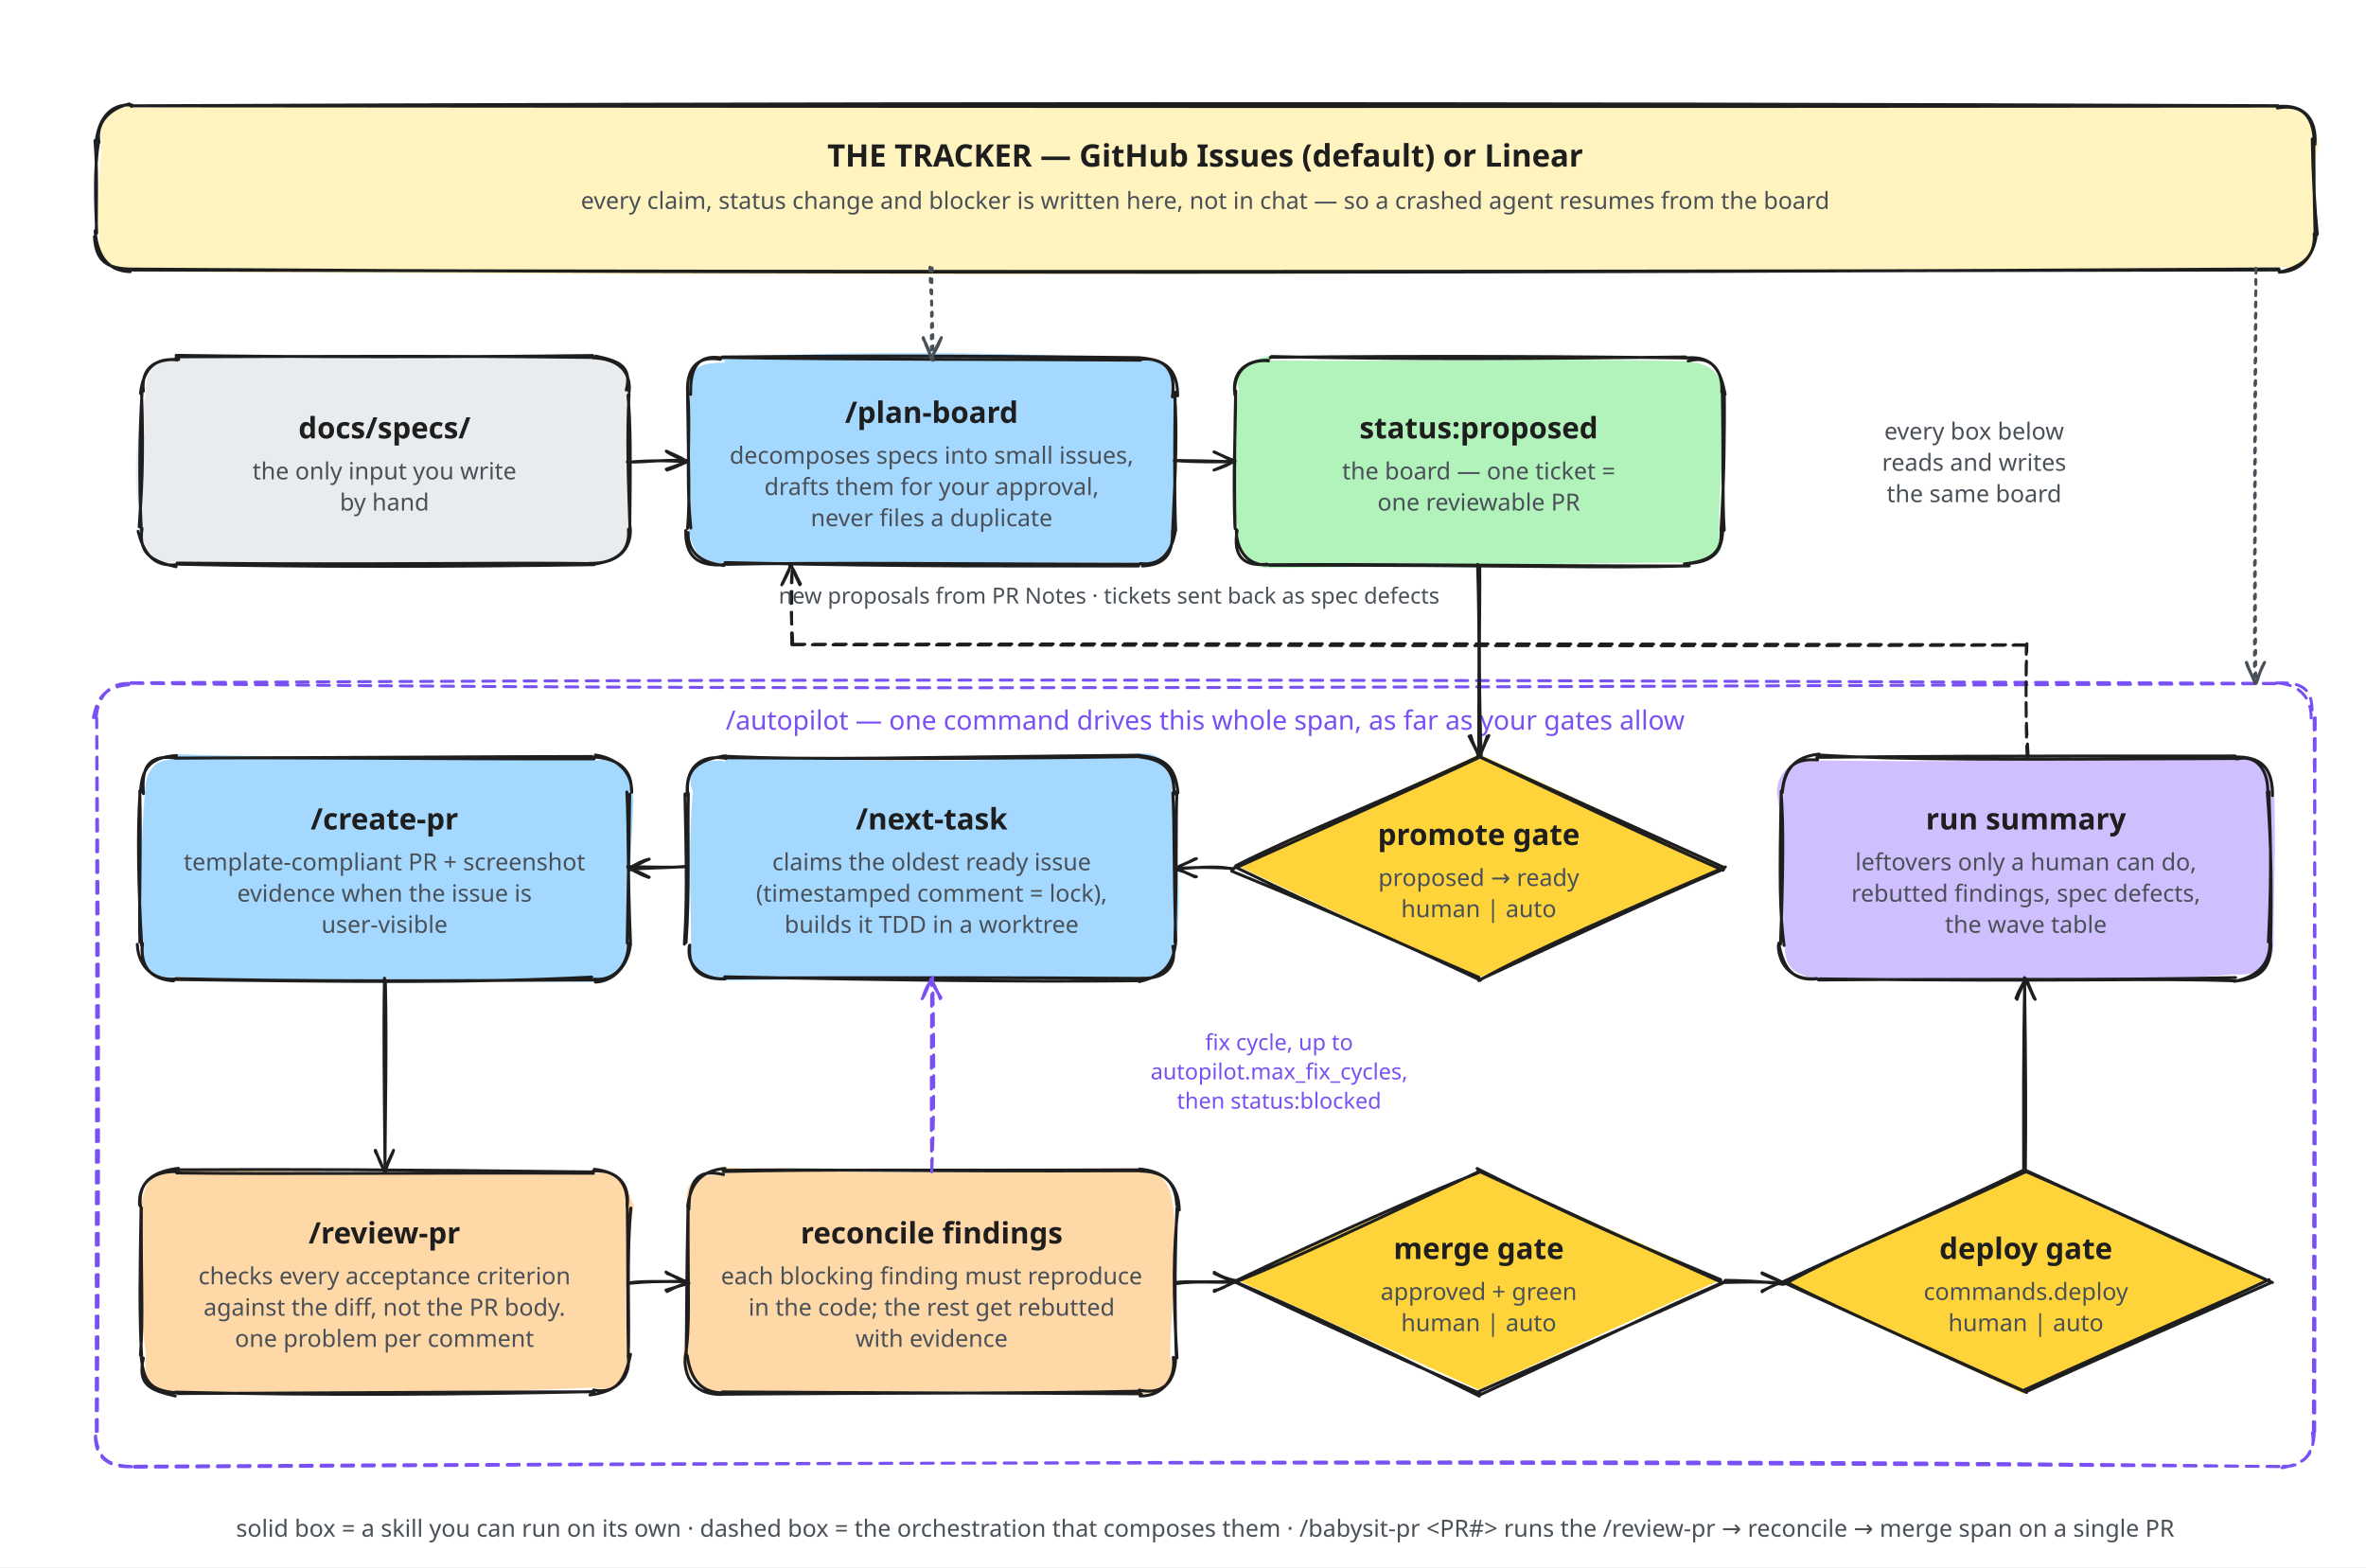
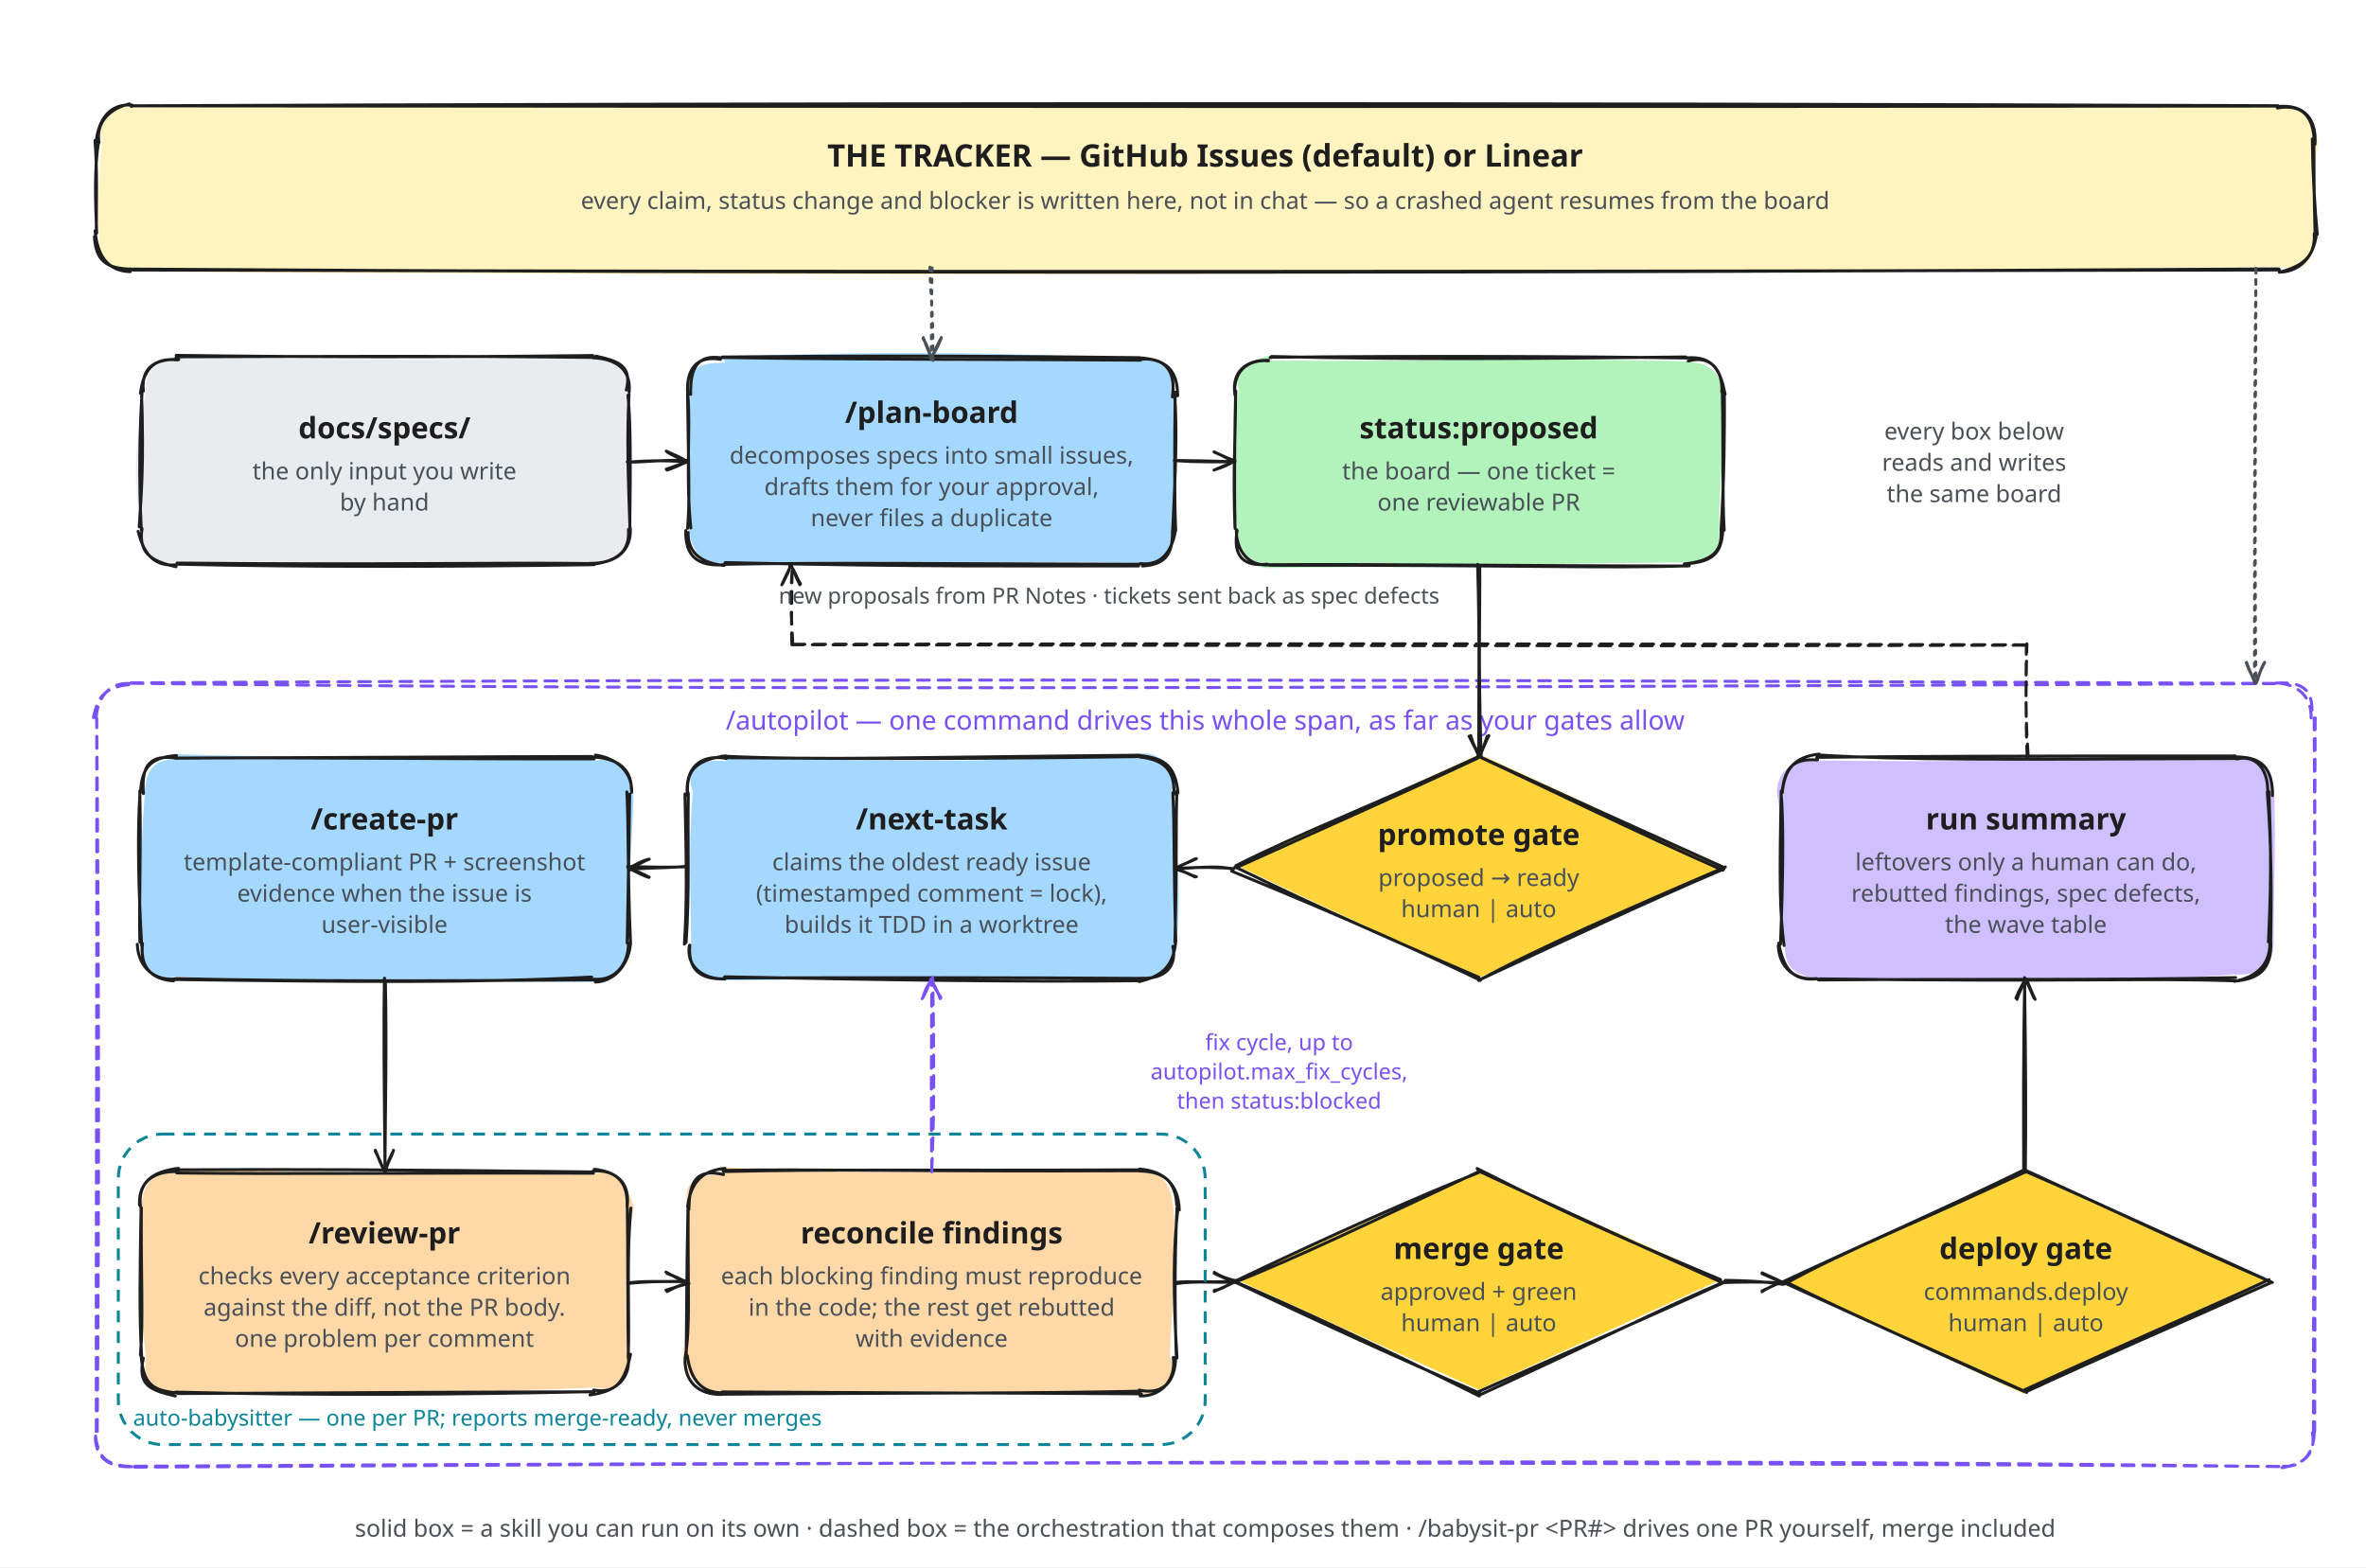
<svg xmlns="http://www.w3.org/2000/svg" viewBox="0 0 1600 1060" width="1600" height="1060" font-family="Excalifont, Virgil, 'Segoe Print', 'Bradley Hand', 'Comic Sans MS', ui-sans-serif, system-ui, sans-serif">
  <rect width="1600" height="1060" fill="#ffffff" />
  <g transform="translate(35,12)">
    <path d="M53.465 449.814 C392.975 447.968, 734.332 446.601, 1505.8 450.22 M53.745 450.128 C382.484 454.097, 711.403 454.135, 1505.995 450.367 M1506 450 C1520.17 451.409, 1528.564 460.054, 1527.858 474.498 M1504.019 449.973 C1524.469 448.8, 1529.821 455.826, 1528.262 473.896 M1530.654 473.49 C1530.115 599.365, 1529.69 726.674, 1529.444 956.111 M1529.951 473.676 C1530.619 600.245, 1530.942 727.34, 1530.308 956.202 M1530 956 C1530.121 969.82, 1522.46 982.032, 1506.821 979.311 M1528.79 957.067 C1531.657 974.227, 1519.736 979.214, 1504.085 981.317 M1506.016 979.906 C1199.479 975.728, 891.781 975.486, 53.524 980.305 M1506.146 979.767 C1014.269 976.703, 523.078 976.721, 54.208 979.658 M54 980 C37.476 980.578, 29.08 973.168, 29.463 957.968 M53.797 979.834 C36.365 979.009, 31.558 973.816, 29.451 958.385 M30.775 956.042 C31.944 802.657, 32.005 650.879, 30.402 473.844 M30.119 956.159 C29.883 824.346, 30.64 693.453, 30.431 473.933 M30 474 C30.821 458.906, 39.895 448.794, 53.881 450.379 M28.2 473.319 C31.026 459.189, 35.743 451.705, 56.417 450.754 M54 450 C54 450, 54 450, 54 450 M54 450 C54 450, 54 450, 54 450" fill="none" stroke="#7950f2" stroke-width="2" stroke-linecap="round" stroke-linejoin="round" stroke-dasharray="8 6" />
    <text x="780.0" y="481.5" fill="#7950f2" font-family="Excalifont, Virgil, 'Segoe Print', 'Bradley Hand', 'Comic Sans MS', ui-sans-serif, system-ui, sans-serif" font-size="18" font-weight="400" text-anchor="middle">/autopilot  —  one command drives this whole span, as far as your gates allow</text>
    <path d="M53.165 60.907 C427.917 56.954, 802.967 56.97, 1505.694 60.107 C1519.187 60.507, 1530.331 65.532, 1533.021 86.786 C1527.849 102.571, 1531.071 115.523, 1530.446 143.579 C1530.422 165.383, 1524.431 172.161, 1509.601 168.622 C973.99 174.346, 444.074 175.076, 52.898 171.514 C37.58 168.236, 29.598 162.711, 32.271 149.787 C30.906 132.405, 31.491 119.499, 33.691 82.276 C30.504 71.078, 40.833 60.434, 53.557 58.063 C54 60, 54 60, 54 60" fill="#fff3bf" stroke="none" stroke-width="0" stroke-linecap="round" stroke-linejoin="round" />
    <path d="M53.432 59.546 C506.512 57.777, 959.79 57.476, 1505.426 59.485 M53.756 59.604 C545.251 60.05, 1036.751 60.258, 1505.852 59.754 M1506 60 C1523.379 58.526, 1531.73 68.655, 1530.49 85.66 M1505.067 61.061 C1523.217 57.818, 1529.613 68.092, 1530.05 84.538 M1528.68 81.959 C1528.96 104.873, 1530.366 129.52, 1532.064 146.479 M1529.756 84.499 C1529.856 100.958, 1529.743 118.2, 1530.563 145.929 M1530 146 C1530.882 161.407, 1522.29 168.017, 1506.376 172.166 M1531.393 146.725 C1529.582 161.538, 1520.607 171.169, 1507.767 172.017 M1506.5 170.601 C1064.191 171.535, 623.396 172.202, 54.76 170.618 M1506.05 169.864 C1002.007 172.846, 497.226 172.882, 53.855 169.978 M54 170 C36.51 169.776, 29.745 163.953, 28.867 147.997 M53.08 171.731 C37.316 171.373, 30.653 160.1, 29.316 144.128 M30.383 145.678 C29.557 125.319, 28.695 101.895, 31.552 84.858 M30.145 145.074 C30.107 124.259, 30.872 102.642, 29.23 83.003 M30 84 C31.562 69.735, 38.414 57.896, 54.339 59.028 M31.971 84.335 C29.484 70.419, 39.849 61.169, 52.524 58.285 M54 60 C54 60, 54 60, 54 60 M54 60 C54 60, 54 60, 54 60" fill="none" stroke="#1e1e1e" stroke-width="2" stroke-linecap="round" stroke-linejoin="round" />
    <text x="780.0" y="100.7" fill="#1e1e1e" font-family="Excalifont, Virgil, 'Segoe Print', 'Bradley Hand', 'Comic Sans MS', ui-sans-serif, system-ui, sans-serif" font-size="21" font-weight="700" text-anchor="middle">THE TRACKER  —  GitHub Issues (default) or Linear</text>
    <text x="780.0" y="129.3" fill="#495057" font-family="Excalifont, Virgil, 'Segoe Print', 'Bradley Hand', 'Comic Sans MS', ui-sans-serif, system-ui, sans-serif" font-size="16" font-weight="400" text-anchor="middle">every claim, status change and blocker is written here, not in chat — so a crashed agent resumes from the board</text>
    <path d="M81.17 230.488 C153.561 229.272, 222.849 232.906, 363.211 229.364 C381.461 233.533, 390.431 236.747, 391.35 257.069 C386.735 289.385, 388.465 325.106, 391.334 349.705 C389.7 365.687, 382.97 367.229, 363.308 370.953 C293.611 369.465, 224.761 368.748, 81.296 368.003 C67.462 370.971, 60.266 363.061, 61.385 345.693 C55.095 320.003, 55.118 288.937, 63.355 255.646 C62.607 239.93, 69.229 232.777, 85.672 228.146 C84 230, 84 230, 84 230" fill="#e9ecef" stroke="none" stroke-width="0" stroke-linecap="round" stroke-linejoin="round" />
    <path d="M84.128 228.326 C176.262 229.599, 266.412 229.611, 365.875 228.436 M84.52 229.341 C175.721 229.061, 266.954 228.572, 366.799 229.752 M366 230 C381.63 230.649, 391.907 237.964, 390.452 253.132 M367.897 228.847 C383.77 232.216, 392.526 235.686, 388.52 251.824 M389.664 255.301 C391.391 273.536, 391.484 295.396, 390.907 344.817 M390.397 254.592 C388.913 281.957, 389.667 309.505, 391.051 346.059 M390 346 C391.118 361.787, 381.507 367.917, 364.01 369.885 M391.225 345.041 C392.194 360.242, 381.7 369.36, 363.77 368.994 M367.101 369.176 C298.34 368.21, 227.564 370.18, 84.734 368.803 M366.839 369.894 C267.424 371.453, 168.695 371.531, 84.546 369.569 M84 370 C67.837 371.414, 61.942 360.905, 58.384 347.354 M84.061 371.311 C70.103 368.118, 58.107 363.757, 61.069 345.404 M59.121 344.275 C60.487 323.322, 62.449 302.577, 60.686 252.167 M60.568 346.544 C58.809 312.504, 59.464 278.455, 61.024 253.987 M60 254 C61.848 238.852, 68.547 229.503, 84.916 231.453 M61.958 252.538 C60.167 236.438, 70.25 230.383, 85.89 231.164 M84 230 C84 230, 84 230, 84 230 M84 230 C84 230, 84 230, 84 230" fill="none" stroke="#1e1e1e" stroke-width="2" stroke-linecap="round" stroke-linejoin="round" />
    <text x="225.0" y="284.5" fill="#1e1e1e" font-family="Excalifont, Virgil, 'Segoe Print', 'Bradley Hand', 'Comic Sans MS', ui-sans-serif, system-ui, sans-serif" font-size="20" font-weight="700" text-anchor="middle">docs/specs/</text>
    <text x="225.0" y="312.2" fill="#495057" font-family="Excalifont, Virgil, 'Segoe Print', 'Bradley Hand', 'Comic Sans MS', ui-sans-serif, system-ui, sans-serif" font-size="16" font-weight="400" text-anchor="middle">the only input you write</text>
    <text x="225.0" y="333.3" fill="#495057" font-family="Excalifont, Virgil, 'Segoe Print', 'Bradley Hand', 'Comic Sans MS', ui-sans-serif, system-ui, sans-serif" font-size="16" font-weight="400" text-anchor="middle">by hand</text>
    <path d="M452.01 229.235 C563.857 225.151, 671.386 226.414, 735.584 231.595 C750.394 227.789, 759.74 235.738, 759.441 255.49 C758.182 288.26, 760.865 320.272, 760.193 344.465 C757.811 362.11, 749.931 369.889, 734.827 368.741 C634.86 366.839, 535.246 372.345, 453.955 369.056 C441.035 370.382, 432.688 361.547, 430.522 345.431 C429.622 309.307, 430.346 279.067, 431.834 250.554 C431.825 238.315, 434.375 233.385, 455.283 233.231 C454 230, 454 230, 454 230" fill="#a5d8ff" stroke="none" stroke-width="0" stroke-linecap="round" stroke-linejoin="round" />
    <path d="M454.347 229.793 C547.063 231.348, 635.526 230.848, 736.388 231.6 M453.339 229.454 C528.383 228.737, 601.512 228.34, 735.614 229.898 M736 230 C753.493 231.357, 761.233 237.66, 761.405 255.708 M735.044 231.117 C751.169 229.103, 760.7 237.231, 757.823 256.458 M759.34 253.937 C761.093 279.633, 760.116 302.855, 758.041 346.405 M759.723 253.243 C759.26 290.827, 759.135 326.104, 760.07 346.812 M760 346 C757.971 360.008, 750.872 371.032, 736.083 369.129 M757.835 347.155 C758.314 364.252, 751.68 369.912, 737.613 370.811 M734.909 370.799 C661.248 370.632, 590.555 371.587, 455.369 368.465 M735.75 369.602 C627.276 369.517, 519.436 368.201, 454.411 369.709 M454 370 C436.682 371.067, 428.316 364.101, 428.747 346.807 M454.598 370.446 C436.84 368.567, 430.053 359.784, 430.358 348.151 M432.177 345.088 C428.509 309.698, 432.152 278.543, 430.173 254.727 M429.981 345.307 C431.56 326.119, 430.644 307.807, 429.947 254.44 M430 254 C428.935 237.076, 436.704 228.304, 452.223 231.044 M432.056 254.768 C431.599 235.722, 437.489 227.796, 452.722 230.004 M454 230 C454 230, 454 230, 454 230 M454 230 C454 230, 454 230, 454 230" fill="none" stroke="#1e1e1e" stroke-width="2" stroke-linecap="round" stroke-linejoin="round" />
    <text x="595.0" y="274.0" fill="#1e1e1e" font-family="Excalifont, Virgil, 'Segoe Print', 'Bradley Hand', 'Comic Sans MS', ui-sans-serif, system-ui, sans-serif" font-size="20" font-weight="700" text-anchor="middle">/plan-board</text>
    <text x="595.0" y="301.6" fill="#495057" font-family="Excalifont, Virgil, 'Segoe Print', 'Bradley Hand', 'Comic Sans MS', ui-sans-serif, system-ui, sans-serif" font-size="16" font-weight="400" text-anchor="middle">decomposes specs into small issues,</text>
    <text x="595.0" y="322.8" fill="#495057" font-family="Excalifont, Virgil, 'Segoe Print', 'Bradley Hand', 'Comic Sans MS', ui-sans-serif, system-ui, sans-serif" font-size="16" font-weight="400" text-anchor="middle">drafts them for your approval,</text>
    <text x="595.0" y="343.9" fill="#495057" font-family="Excalifont, Virgil, 'Segoe Print', 'Bradley Hand', 'Comic Sans MS', ui-sans-serif, system-ui, sans-serif" font-size="16" font-weight="400" text-anchor="middle">never files a duplicate</text>
    <path d="M822.171 231.802 C911.634 232.665, 995.475 229.873, 1104.003 232.262 C1122.853 233.786, 1126.793 239.346, 1131.462 254.372 C1134.076 274.94, 1127.536 299.081, 1127.563 347.96 C1133.699 365.618, 1121.617 366.379, 1105.24 368.406 C1007.533 369.073, 902.112 371.45, 822.837 372.225 C808.553 371.476, 802.054 362.381, 802.56 347.873 C796.286 318.121, 798.133 293.677, 802.727 251.284 C798.255 237.04, 807.271 232.491, 825.038 228.166 C824 230, 824 230, 824 230" fill="#b2f2bb" stroke="none" stroke-width="0" stroke-linecap="round" stroke-linejoin="round" />
    <path d="M824.882 229.098 C916.462 231.408, 1009.01 230.537, 1104.975 229.411 M824.08 229.676 C931.379 228.483, 1040.787 229.135, 1105.928 230.147 M1106 230 C1123.996 228.773, 1128.55 239.088, 1131.598 254.64 M1106.597 232.164 C1122.085 227.82, 1130.249 238.728, 1129.348 253.183 M1131.09 253.485 C1131.221 279.969, 1131.096 310.769, 1128.833 346.633 M1129.738 254.182 C1130.449 289.791, 1129.682 327.931, 1131 346.634 M1130 346 C1129.637 364.049, 1120.788 368.397, 1104.013 369.329 M1128.898 347.095 C1129.897 362.214, 1121.014 367.586, 1104.028 369.365 M1107.343 370.683 C1048.299 372.579, 990.711 370.011, 823.731 370.327 M1106.562 370.801 C999.062 370.759, 890.133 369.354, 823.269 369.921 M824 370 C808.912 371.463, 800.884 360.149, 801.091 346.073 M821.988 369.543 C806.055 371.431, 798.59 364.335, 801.621 346.825 M800.122 344.268 C798.766 310.783, 800.509 277.788, 800.705 252.338 M800.245 345.455 C799.401 309.895, 800.201 273.678, 800.583 253.88 M800 254 C798.085 238.747, 808.438 231.29, 822.663 231.688 M800.098 255.171 C798.471 238.544, 809.663 230.727, 822.82 232.044 M824 230 C824 230, 824 230, 824 230 M824 230 C824 230, 824 230, 824 230" fill="none" stroke="#1e1e1e" stroke-width="2" stroke-linecap="round" stroke-linejoin="round" />
    <text x="965.0" y="284.5" fill="#1e1e1e" font-family="Excalifont, Virgil, 'Segoe Print', 'Bradley Hand', 'Comic Sans MS', ui-sans-serif, system-ui, sans-serif" font-size="20" font-weight="700" text-anchor="middle">status:proposed</text>
    <text x="965.0" y="312.2" fill="#495057" font-family="Excalifont, Virgil, 'Segoe Print', 'Bradley Hand', 'Comic Sans MS', ui-sans-serif, system-ui, sans-serif" font-size="16" font-weight="400" text-anchor="middle">the board — one ticket =</text>
    <text x="965.0" y="333.3" fill="#495057" font-family="Excalifont, Virgil, 'Segoe Print', 'Bradley Hand', 'Comic Sans MS', ui-sans-serif, system-ui, sans-serif" font-size="16" font-weight="400" text-anchor="middle">one reviewable PR</text>
    <path d="M965.558 498.174 L1130.71 574.309 L963.956 649.862 L800.498 573.064" fill="#ffd43b" stroke="none" stroke-width="0" stroke-linecap="round" stroke-linejoin="round" />
    <path d="M964.288 499.309 C1018.129 524.336, 1067.744 549.122, 1130.139 576.59 M964.497 499.263 C1016.806 523.134, 1066.932 545.927, 1130.66 574.587 M1131.77 574.352 C1068.158 601.651, 1001.726 630.802, 964.97 651.197 M1130.803 575.732 C1077.441 598.392, 1026.163 622.714, 965.351 650.738 M966.168 651.03 C925.053 631.493, 882.567 611.906, 797.921 577.175 M965.002 648.936 C912.854 626.495, 861.564 604.196, 800.138 574.288 M800.785 573.439 C844.793 551.281, 893.297 532.65, 963.937 500.143 M801.047 574.781 C860.219 548.041, 919.42 521.918, 964.645 500.586" fill="none" stroke="#1e1e1e" stroke-width="2" stroke-linecap="round" stroke-linejoin="round" />
    <text x="965.0" y="559.5" fill="#1e1e1e" font-family="Excalifont, Virgil, 'Segoe Print', 'Bradley Hand', 'Comic Sans MS', ui-sans-serif, system-ui, sans-serif" font-size="20" font-weight="700" text-anchor="middle">promote gate</text>
    <text x="965.0" y="587.2" fill="#495057" font-family="Excalifont, Virgil, 'Segoe Print', 'Bradley Hand', 'Comic Sans MS', ui-sans-serif, system-ui, sans-serif" font-size="16" font-weight="400" text-anchor="middle">proposed → ready</text>
    <text x="965.0" y="608.3" fill="#495057" font-family="Excalifont, Virgil, 'Segoe Print', 'Bradley Hand', 'Comic Sans MS', ui-sans-serif, system-ui, sans-serif" font-size="16" font-weight="400" text-anchor="middle">human | auto</text>
    <path d="M451.753 500.554 C538.845 502.008, 625.615 505.218, 737.579 497.536 C749.343 496.651, 763.206 508.915, 757.398 522.9 C761.424 560.992, 763.959 595.486, 760.551 626.758 C759.137 641.126, 754.668 650.895, 734.449 649.936 C657.41 646.744, 573.225 649.987, 451.52 651.254 C435.699 646.86, 431.193 639.662, 432.428 629.108 C431.929 587.053, 430.525 555.371, 433.554 523.297 C427.561 508.663, 437.706 500.474, 455.736 502.903 C454 500, 454 500, 454 500" fill="#a5d8ff" stroke="none" stroke-width="0" stroke-linecap="round" stroke-linejoin="round" />
    <path d="M453.39 499.365 C517.974 502.503, 582.947 500.019, 735.64 498.77 M453.546 500.479 C523.204 500.851, 591.799 501.834, 735.482 499.714 M736 500 C752.822 501.883, 759.513 509.447, 758.868 525.282 M735.926 499.015 C754.178 500.969, 759.811 507.319, 761.627 524.22 M758.135 524.179 C759.349 548.281, 758.518 569.936, 760.132 624.797 M760.896 523.188 C759.977 546.414, 761.026 567.304, 759.532 625.176 M760 626 C757.959 641.606, 751.106 648.121, 735.414 651.882 M758.124 627.992 C761.061 641.916, 752.573 650.348, 736.848 649.604 M737.543 651.293 C649.634 652.256, 563.301 650.671, 455.13 648.64 M736.257 649.704 C651.327 649.121, 565.11 649.169, 454.701 649.402 M454 650 C437.547 650.381, 430.18 642.771, 431.492 627.213 M455.321 650.092 C440.014 650.461, 428.843 641.26, 431.197 627.426 M427.803 626.573 C429.516 600.168, 429.327 576.358, 428.198 524.95 M428.965 625.479 C431.391 591.334, 429.896 556.694, 430.469 524.618 M430 524 C428.833 507.525, 437.746 501.771, 455.739 499.177 M429.842 526 C428.143 508.14, 437.646 497.801, 456.202 500.908 M454 500 C454 500, 454 500, 454 500 M454 500 C454 500, 454 500, 454 500" fill="none" stroke="#1e1e1e" stroke-width="2" stroke-linecap="round" stroke-linejoin="round" />
    <text x="595.0" y="549.0" fill="#1e1e1e" font-family="Excalifont, Virgil, 'Segoe Print', 'Bradley Hand', 'Comic Sans MS', ui-sans-serif, system-ui, sans-serif" font-size="20" font-weight="700" text-anchor="middle">/next-task</text>
    <text x="595.0" y="576.6" fill="#495057" font-family="Excalifont, Virgil, 'Segoe Print', 'Bradley Hand', 'Comic Sans MS', ui-sans-serif, system-ui, sans-serif" font-size="16" font-weight="400" text-anchor="middle">claims the oldest ready issue</text>
    <text x="595.0" y="597.8" fill="#495057" font-family="Excalifont, Virgil, 'Segoe Print', 'Bradley Hand', 'Comic Sans MS', ui-sans-serif, system-ui, sans-serif" font-size="16" font-weight="400" text-anchor="middle">(timestamped comment = lock),</text>
    <text x="595.0" y="618.9" fill="#495057" font-family="Excalifont, Virgil, 'Segoe Print', 'Bradley Hand', 'Comic Sans MS', ui-sans-serif, system-ui, sans-serif" font-size="16" font-weight="400" text-anchor="middle">builds it TDD in a worktree</text>
    <path d="M81.679 497.935 C183.293 501.771, 286.527 497.059, 368.521 502.292 C381.935 499.957, 390.522 508.948, 393.415 527.323 C392.368 557.759, 389.467 599.216, 389.43 624.373 C392.528 640.687, 379.742 650.852, 368.832 652.297 C266.947 650.661, 170.39 652.161, 83.381 648.542 C65.589 652.767, 60.543 642.732, 59.288 624.658 C61.311 599.503, 58.884 576.737, 62.931 524.823 C63.26 508.132, 69.913 501.263, 84.282 501.443 C84 500, 84 500, 84 500" fill="#a5d8ff" stroke="none" stroke-width="0" stroke-linecap="round" stroke-linejoin="round" />
    <path d="M83.281 500.783 C169.732 500.08, 251.038 501.43, 366.808 501.259 M84.238 500.667 C193.899 500.446, 304.421 499.665, 365.217 499.638 M366 500 C380.911 500.707, 392.023 506.718, 391.991 521.951 M367.624 498.661 C380.288 500.414, 392.508 508.59, 392.2 523.862 M388.902 523.618 C390.249 549.3, 389.269 575.514, 391.422 626.87 M390.835 525.098 C390.485 555.069, 389.859 586.677, 389.127 625.77 M390 626 C390.089 639.924, 380.905 651.655, 366.802 650.219 M391.362 626.358 C389.96 641.392, 379.482 651.986, 367.624 652.19 M365.155 648.801 C286.968 652.919, 208.216 652.116, 82.501 650.472 M366.783 650.718 C268.627 651.382, 171.372 651.972, 83.817 649.814 M84 650 C70.188 651.822, 58.498 642.756, 57.843 626.651 M82.375 651.392 C65.742 650.272, 59.756 640.604, 61.376 626.061 M60.808 627.515 C58.512 587.24, 57.939 550.105, 59.606 525.049 M59.572 625.144 C58.894 596.889, 60.498 566.224, 59.532 522.938 M60 524 C60.844 507.243, 66.622 500.207, 84.315 498.995 M62.013 524.739 C60.451 506.119, 65.886 497.865, 84.803 500.858 M84 500 C84 500, 84 500, 84 500 M84 500 C84 500, 84 500, 84 500" fill="none" stroke="#1e1e1e" stroke-width="2" stroke-linecap="round" stroke-linejoin="round" />
    <text x="225.0" y="549.0" fill="#1e1e1e" font-family="Excalifont, Virgil, 'Segoe Print', 'Bradley Hand', 'Comic Sans MS', ui-sans-serif, system-ui, sans-serif" font-size="20" font-weight="700" text-anchor="middle">/create-pr</text>
    <text x="225.0" y="576.6" fill="#495057" font-family="Excalifont, Virgil, 'Segoe Print', 'Bradley Hand', 'Comic Sans MS', ui-sans-serif, system-ui, sans-serif" font-size="16" font-weight="400" text-anchor="middle">template-compliant PR + screenshot</text>
    <text x="225.0" y="597.8" fill="#495057" font-family="Excalifont, Virgil, 'Segoe Print', 'Bradley Hand', 'Comic Sans MS', ui-sans-serif, system-ui, sans-serif" font-size="16" font-weight="400" text-anchor="middle">evidence when the issue is</text>
    <text x="225.0" y="618.9" fill="#495057" font-family="Excalifont, Virgil, 'Segoe Print', 'Bradley Hand', 'Comic Sans MS', ui-sans-serif, system-ui, sans-serif" font-size="16" font-weight="400" text-anchor="middle">user-visible</text>
    <path d="M1193.552 502.268 C1268.093 503.374, 1344.062 502.909, 1476.893 498.471 C1491.209 501.375, 1501.961 508.169, 1502.906 523.17 C1504.227 560.702, 1502.403 591.468, 1502.581 622.327 C1502.939 641.808, 1495.324 647.844, 1475.43 647.033 C1399.425 653.168, 1320.596 650.362, 1191.191 650.06 C1180.505 646.239, 1172.089 644.531, 1171.995 627.953 C1168.239 593.525, 1173.787 571.194, 1166.603 523.607 C1167.203 507.162, 1179.748 501.168, 1195.504 503.167 C1194 500, 1194 500, 1194 500" fill="#d0bfff" stroke="none" stroke-width="0" stroke-linecap="round" stroke-linejoin="round" />
    <path d="M1194.709 498.594 C1252.904 502.15, 1314.823 501.722, 1477.402 501.001 M1193.578 500.236 C1251.267 499.56, 1308.389 499.224, 1476.489 499.283 M1476 500 C1493.387 499.476, 1501.969 506.472, 1501.739 526.084 M1477.678 501.314 C1491.268 498.099, 1499.26 509.324, 1498.547 524.835 M1498.243 523.815 C1501.087 558.089, 1501.181 592.276, 1500.559 624.081 M1499.36 523.434 C1500.014 548.382, 1501.654 571.104, 1499.019 624.994 M1500 626 C1499.989 640.695, 1490.716 648.867, 1476.04 651.706 M1500.657 625.049 C1501.108 643.208, 1493.353 650.12, 1475.792 651.612 M1476.577 651.408 C1419.439 649.272, 1363.688 652.244, 1195.642 650.034 M1476.82 649.172 C1387.061 651.172, 1297.28 649.854, 1194.77 650.796 M1194 650 C1176.656 651.773, 1171.182 642.58, 1167.809 625.924 M1193.557 649.859 C1178.638 651.416, 1167.989 642.209, 1167.564 627.501 M1171.477 627.44 C1168.55 605.773, 1168.275 583.767, 1169.557 522.961 M1169.029 626.692 C1170.663 586.27, 1171.388 544.153, 1169.431 524.509 M1170 524 C1172.145 508.001, 1176.375 500.747, 1194.144 501.986 M1170.247 524.122 C1171.744 508.41, 1178.248 499.879, 1195.205 497.999 M1194 500 C1194 500, 1194 500, 1194 500 M1194 500 C1194 500, 1194 500, 1194 500" fill="none" stroke="#1e1e1e" stroke-width="2" stroke-linecap="round" stroke-linejoin="round" />
    <text x="1335.0" y="549.0" fill="#1e1e1e" font-family="Excalifont, Virgil, 'Segoe Print', 'Bradley Hand', 'Comic Sans MS', ui-sans-serif, system-ui, sans-serif" font-size="20" font-weight="700" text-anchor="middle">run summary</text>
    <text x="1335.0" y="576.6" fill="#495057" font-family="Excalifont, Virgil, 'Segoe Print', 'Bradley Hand', 'Comic Sans MS', ui-sans-serif, system-ui, sans-serif" font-size="16" font-weight="400" text-anchor="middle">leftovers only a human can do,</text>
    <text x="1335.0" y="597.8" fill="#495057" font-family="Excalifont, Virgil, 'Segoe Print', 'Bradley Hand', 'Comic Sans MS', ui-sans-serif, system-ui, sans-serif" font-size="16" font-weight="400" text-anchor="middle">rebutted findings, spec defects,</text>
    <text x="1335.0" y="618.9" fill="#495057" font-family="Excalifont, Virgil, 'Segoe Print', 'Bradley Hand', 'Comic Sans MS', ui-sans-serif, system-ui, sans-serif" font-size="16" font-weight="400" text-anchor="middle">the wave table</text>
    <path d="M83.834 778.146 C181.996 781.132, 279.569 782.452, 365.639 782.334 C380.88 776.237, 388.903 790.224, 393.727 803.857 C388.632 830.977, 386.826 858.407, 389.706 908.303 C390.856 924.147, 379.968 929.716, 366.81 926.437 C284.547 930.341, 199.205 928.967, 85.309 929.509 C65.661 927.734, 61.831 922.415, 63.727 904.802 C61.386 886.912, 57.388 857.293, 60.308 805.691 C62.532 785.93, 67.456 782.031, 84.586 778.687 C84 780, 84 780, 84 780" fill="#ffd8a8" stroke="none" stroke-width="0" stroke-linecap="round" stroke-linejoin="round" />
    <path d="M84.526 781.31 C161.227 782.226, 239.111 781.098, 366.297 781.502 M84.076 779.181 C157.237 778.773, 229.458 778.948, 365.867 780.617 M366 780 C380.034 778.875, 389.895 786.279, 389.05 803.558 M366.912 778.788 C383.673 780.811, 391.013 788.868, 389.096 804.41 M391.621 805.038 C388.418 841.098, 390.951 879.45, 389.803 905.922 M389.23 805.037 C389.733 838.122, 389.272 873.571, 389.991 906.548 M390 906 C391.209 921.419, 380.507 929.365, 363.949 931.458 M391.413 903.953 C387.528 922.234, 381.373 930.919, 366.445 928.088 M366.73 929.31 C298.133 929.396, 229.044 929.773, 85.207 930.494 M366.554 929.178 C275.311 931.17, 184.209 931.983, 83.689 929.51 M84 930 C67.634 928.234, 62.024 923.962, 60.447 904.949 M83.553 932.151 C65.805 928.084, 58.039 924.528, 61.94 906.557 M59.971 904.455 C61.987 879.629, 60.264 854.662, 60.589 804.745 M60.809 905.737 C59.032 876.355, 59.727 845.318, 60.397 804.637 M60 804 C58.177 788.224, 67.209 780.402, 85.666 778.153 M59.341 802.996 C58.535 786.179, 70.352 779.89, 85.057 780.389 M84 780 C84 780, 84 780, 84 780 M84 780 C84 780, 84 780, 84 780" fill="none" stroke="#1e1e1e" stroke-width="2" stroke-linecap="round" stroke-linejoin="round" />
    <text x="225.0" y="829.0" fill="#1e1e1e" font-family="Excalifont, Virgil, 'Segoe Print', 'Bradley Hand', 'Comic Sans MS', ui-sans-serif, system-ui, sans-serif" font-size="20" font-weight="700" text-anchor="middle">/review-pr</text>
    <text x="225.0" y="856.6" fill="#495057" font-family="Excalifont, Virgil, 'Segoe Print', 'Bradley Hand', 'Comic Sans MS', ui-sans-serif, system-ui, sans-serif" font-size="16" font-weight="400" text-anchor="middle">checks every acceptance criterion</text>
    <text x="225.0" y="877.8" fill="#495057" font-family="Excalifont, Virgil, 'Segoe Print', 'Bradley Hand', 'Comic Sans MS', ui-sans-serif, system-ui, sans-serif" font-size="16" font-weight="400" text-anchor="middle">against the diff, not the PR body.</text>
    <text x="225.0" y="898.9" fill="#495057" font-family="Excalifont, Virgil, 'Segoe Print', 'Bradley Hand', 'Comic Sans MS', ui-sans-serif, system-ui, sans-serif" font-size="16" font-weight="400" text-anchor="middle">one problem per comment</text>
    <path d="M452.029 777.229 C532.028 782.285, 612.762 781.506, 736.611 778.956 C749.258 780.203, 756.437 786.269, 758.578 805.636 C761.895 842.173, 756.566 878.057, 756.226 904.94 C763.238 923.125, 753.771 933.098, 732.775 930.098 C658.859 929.556, 578.122 927.133, 456.768 930.539 C439.959 929.683, 430.913 921.577, 426.642 907.107 C430.75 871.15, 431.765 826.629, 429.597 803.774 C427.171 784.662, 437.498 783.724, 451.073 782.323 C454 780, 454 780, 454 780" fill="#ffd8a8" stroke="none" stroke-width="0" stroke-linecap="round" stroke-linejoin="round" />
    <path d="M453.984 779.56 C514.269 778.468, 573.641 780.493, 737.069 779.809 M454.46 780.359 C524.077 778.639, 593.378 779.823, 736.179 779.165 M736 780 C751.634 780.392, 760.016 786.531, 760.776 803.013 M735.584 778.654 C752.778 780.081, 761.971 789.375, 762.501 806.351 M761.619 805.008 C758.416 831.503, 758.241 863.521, 760.939 906.407 M760.93 804.858 C759.066 843.517, 759.617 882.448, 760.516 906.562 M760 906 C759.876 923.078, 750.891 931.575, 735.405 928.137 M758.448 906.032 C760.504 920.016, 751.274 932.467, 735.978 932.136 M735.837 928.881 C659.909 930.556, 583.556 929.867, 452.456 930.968 M736.836 930.681 C647.897 930.064, 560.057 930.022, 453.512 929.374 M454 930 C440.163 930.11, 432.111 922.04, 429.78 904.866 M453.085 931.119 C436.518 931.254, 428.499 922.083, 428.205 908.473 M428.27 907.075 C431.998 883.913, 430.006 864.182, 430.38 803.909 M429.078 906.214 C429.364 877.647, 429.326 847.919, 430.273 803.189 M430 804 C431.989 788.813, 438.789 779.71, 455.23 778.217 M430.874 805.906 C431.103 786.362, 436.36 778.267, 454.286 782.383 M454 780 C454 780, 454 780, 454 780 M454 780 C454 780, 454 780, 454 780" fill="none" stroke="#1e1e1e" stroke-width="2" stroke-linecap="round" stroke-linejoin="round" />
    <text x="595.0" y="829.0" fill="#1e1e1e" font-family="Excalifont, Virgil, 'Segoe Print', 'Bradley Hand', 'Comic Sans MS', ui-sans-serif, system-ui, sans-serif" font-size="20" font-weight="700" text-anchor="middle">reconcile findings</text>
    <text x="595.0" y="856.6" fill="#495057" font-family="Excalifont, Virgil, 'Segoe Print', 'Bradley Hand', 'Comic Sans MS', ui-sans-serif, system-ui, sans-serif" font-size="16" font-weight="400" text-anchor="middle">each blocking finding must reproduce</text>
    <text x="595.0" y="877.8" fill="#495057" font-family="Excalifont, Virgil, 'Segoe Print', 'Bradley Hand', 'Comic Sans MS', ui-sans-serif, system-ui, sans-serif" font-size="16" font-weight="400" text-anchor="middle">in the code; the rest get rebutted</text>
    <text x="595.0" y="898.9" fill="#495057" font-family="Excalifont, Virgil, 'Segoe Print', 'Bradley Hand', 'Comic Sans MS', ui-sans-serif, system-ui, sans-serif" font-size="16" font-weight="400" text-anchor="middle">with evidence</text>
    <path d="M965.595 780.338 L1129.095 853.321 L964.9 927.922 L801.284 853.53" fill="#ffd43b" stroke="none" stroke-width="0" stroke-linecap="round" stroke-linejoin="round" />
    <path d="M963.867 778.275 C999.723 796.219, 1032.185 813.268, 1128.612 853.461 M964.472 779.819 C1026.025 808.302, 1085.971 835.907, 1129.605 855.435 M1130.697 855.039 C1084.848 874.665, 1042.564 896.332, 965.495 931.542 M1129.875 855.834 C1078.102 879.603, 1024.267 902.842, 964.785 929.234 M965.374 932.198 C902.049 900.603, 840.479 871.929, 798.739 854.218 M965.729 930.249 C908.154 905.669, 853.102 880.179, 799.579 854.814 M800.879 854.983 C844.044 837.602, 886.379 817.24, 965.45 780.194 M800.612 854.28 C863.423 824.151, 927.602 795.594, 964.902 781.054" fill="none" stroke="#1e1e1e" stroke-width="2" stroke-linecap="round" stroke-linejoin="round" />
    <text x="965.0" y="839.5" fill="#1e1e1e" font-family="Excalifont, Virgil, 'Segoe Print', 'Bradley Hand', 'Comic Sans MS', ui-sans-serif, system-ui, sans-serif" font-size="20" font-weight="700" text-anchor="middle">merge gate</text>
    <text x="965.0" y="867.2" fill="#495057" font-family="Excalifont, Virgil, 'Segoe Print', 'Bradley Hand', 'Comic Sans MS', ui-sans-serif, system-ui, sans-serif" font-size="16" font-weight="400" text-anchor="middle">approved + green</text>
    <text x="965.0" y="888.3" fill="#495057" font-family="Excalifont, Virgil, 'Segoe Print', 'Bradley Hand', 'Comic Sans MS', ui-sans-serif, system-ui, sans-serif" font-size="16" font-weight="400" text-anchor="middle">human | auto</text>
    <path d="M1334.769 778.872 L1498.85 854.431 L1333.485 930.607 L1169.494 855.296" fill="#ffd43b" stroke="none" stroke-width="0" stroke-linecap="round" stroke-linejoin="round" />
    <path d="M1334.41 780.131 C1385.271 801.745, 1435.309 826.754, 1501.711 855.401 M1335.411 779.752 C1374.484 797.87, 1413.233 815.41, 1500.368 854.769 M1499.471 853.451 C1462.762 870.667, 1424.233 886.784, 1333.915 928.073 M1500.183 855.758 C1439.222 882.876, 1377.711 909.445, 1335.757 929.024 M1334.126 928.962 C1273.227 901.512, 1214.375 875.869, 1172.016 854.656 M1335.499 929.757 C1299.634 914.307, 1264.118 897.528, 1170.718 855.193 M1171.933 856.402 C1215.296 832.349, 1261.449 815.003, 1333.943 780.923 M1169.55 855.432 C1226.024 829.079, 1283.76 803.688, 1334.14 779.009" fill="none" stroke="#1e1e1e" stroke-width="2" stroke-linecap="round" stroke-linejoin="round" />
    <text x="1335.0" y="839.5" fill="#1e1e1e" font-family="Excalifont, Virgil, 'Segoe Print', 'Bradley Hand', 'Comic Sans MS', ui-sans-serif, system-ui, sans-serif" font-size="20" font-weight="700" text-anchor="middle">deploy gate</text>
    <text x="1335.0" y="867.2" fill="#495057" font-family="Excalifont, Virgil, 'Segoe Print', 'Bradley Hand', 'Comic Sans MS', ui-sans-serif, system-ui, sans-serif" font-size="16" font-weight="400" text-anchor="middle">commands.deploy</text>
    <text x="1335.0" y="888.3" fill="#495057" font-family="Excalifont, Virgil, 'Segoe Print', 'Bradley Hand', 'Comic Sans MS', ui-sans-serif, system-ui, sans-serif" font-size="16" font-weight="400" text-anchor="middle">human | auto</text>
    <path d="M389.179 300.346 C398.811 301.015, 409.175 298.928, 429.056 299.367 M390.568 300.559 C401.54 299.477, 414.614 299.325, 430.311 300.349" fill="none" stroke="#1e1e1e" stroke-width="2" stroke-linecap="round" stroke-linejoin="round" />
    <path d="M429.821 300.67 C426.814 300.735, 423.574 302.731, 415.553 305.315 M429.835 300.218 C424.553 302.642, 419.317 304.986, 416.096 305.931" fill="none" stroke="#1e1e1e" stroke-width="2" stroke-linecap="round" stroke-linejoin="round" />
    <path d="M429.821 300.67 C426.744 297.792, 423.504 296.846, 415.553 293.082 M429.835 300.218 C424.631 298.083, 419.395 295.868, 416.096 293.698" fill="none" stroke="#1e1e1e" stroke-width="2" stroke-linecap="round" stroke-linejoin="round" />
    <path d="M761.512 299.454 C769.718 299.444, 782.855 299.809, 799.995 300.256 M759.144 299.485 C775.003 300.735, 790.571 300.264, 800.054 300.354" fill="none" stroke="#1e1e1e" stroke-width="2" stroke-linecap="round" stroke-linejoin="round" />
    <path d="M799.082 300.15 C796.063 302.073, 793.229 303.6, 786.101 305.833 M800.054 299.592 C796.254 301.576, 793.133 303.026, 785.946 305.933" fill="none" stroke="#1e1e1e" stroke-width="2" stroke-linecap="round" stroke-linejoin="round" />
    <path d="M799.082 300.15 C796.129 298.73, 793.295 296.914, 786.101 293.601 M800.054 299.592 C796.193 298.43, 793.072 296.734, 785.946 293.701" fill="none" stroke="#1e1e1e" stroke-width="2" stroke-linecap="round" stroke-linejoin="round" />
    <path d="M965.688 371.292 C965.974 402.19, 964.515 432.417, 966.611 499.318 M964.211 369.688 C965.865 419.037, 964.826 467.921, 964.946 500.024" fill="none" stroke="#1e1e1e" stroke-width="2" stroke-linecap="round" stroke-linejoin="round" />
    <path d="M965.702 499.122 C964.505 496.037, 961.812 494.001, 959.624 485.474 M965.093 499.71 C963.946 496.582, 962.372 493.541, 958.463 485.928" fill="none" stroke="#1e1e1e" stroke-width="2" stroke-linecap="round" stroke-linejoin="round" />
    <path d="M965.702 499.122 C967.431 496.059, 967.664 494.022, 971.857 485.474 M965.093 499.71 C966.87 496.622, 968.22 493.58, 970.696 485.928" fill="none" stroke="#1e1e1e" stroke-width="2" stroke-linecap="round" stroke-linejoin="round" />
    <path d="M798.881 575.912 C790.989 573.597, 779.914 574.26, 759.322 575.742 M799.573 575.45 C788.741 574.738, 778.764 574.196, 759.517 575.392" fill="none" stroke="#1e1e1e" stroke-width="2" stroke-linecap="round" stroke-linejoin="round" />
    <path d="M759.647 576 C762.885 573.325, 767.867 571.749, 773.101 568.884 M760.304 575.154 C764.277 572.607, 768.594 571.481, 774.075 568.723" fill="none" stroke="#1e1e1e" stroke-width="2" stroke-linecap="round" stroke-linejoin="round" />
    <path d="M759.647 576 C762.938 576.536, 767.92 578.172, 773.101 581.117 M760.304 575.154 C764.307 576.633, 768.624 579.533, 774.075 580.956" fill="none" stroke="#1e1e1e" stroke-width="2" stroke-linecap="round" stroke-linejoin="round" />
    <path d="M429.4 573.89 C414.558 575.325, 399.867 574.706, 390.434 576.287 M429.205 574.224 C417.855 574.714, 405.107 574.407, 389.43 574.131" fill="none" stroke="#1e1e1e" stroke-width="2" stroke-linecap="round" stroke-linejoin="round" />
    <path d="M389.95 574.821 C396.273 573.627, 399.993 570.469, 403.75 569.202 M390.09 575.489 C395.429 572.22, 399.748 569.913, 404.025 569.038" fill="none" stroke="#1e1e1e" stroke-width="2" stroke-linecap="round" stroke-linejoin="round" />
    <path d="M389.95 574.821 C396.341 578.506, 400.062 580.227, 403.75 581.435 M390.09 575.489 C395.357 576.781, 399.676 579.035, 404.025 581.27" fill="none" stroke="#1e1e1e" stroke-width="2" stroke-linecap="round" stroke-linejoin="round" />
    <path d="M225.608 650.98 C226.609 695.018, 225.496 742.811, 225.308 780.109 M224.989 649.568 C224.299 684.664, 224.83 718.823, 225.371 779.185" fill="none" stroke="#1e1e1e" stroke-width="2" stroke-linecap="round" stroke-linejoin="round" />
    <path d="M225.655 781.04 C222.122 775.251, 221.02 770.956, 218.863 765.935 M224.497 779.64 C223.059 775.159, 220.788 770.452, 218.711 766.489" fill="none" stroke="#1e1e1e" stroke-width="2" stroke-linecap="round" stroke-linejoin="round" />
    <path d="M225.655 781.04 C226.469 775.2, 229.715 770.905, 231.096 765.935 M224.497 779.64 C227.11 775.123, 228.888 770.415, 230.944 766.489" fill="none" stroke="#1e1e1e" stroke-width="2" stroke-linecap="round" stroke-linejoin="round" />
    <path d="M390.857 855.916 C402.008 854.846, 409.799 854.579, 428.672 854.801 M389.528 855.748 C399.892 854.16, 408.668 854.991, 430.291 854.557" fill="none" stroke="#1e1e1e" stroke-width="2" stroke-linecap="round" stroke-linejoin="round" />
    <path d="M430.8 856.003 C425.532 857.35, 421.894 858.473, 415.329 860.568 M430.278 855.328 C425.592 857.025, 421.891 858.397, 416.084 861.519" fill="none" stroke="#1e1e1e" stroke-width="2" stroke-linecap="round" stroke-linejoin="round" />
    <path d="M430.8 856.003 C425.56 854.078, 421.922 851.929, 415.329 848.335 M430.278 855.328 C425.554 853.454, 421.854 851.256, 416.084 849.286" fill="none" stroke="#1e1e1e" stroke-width="2" stroke-linecap="round" stroke-linejoin="round" />
    <path d="M759.886 856.214 C773.636 854.071, 789.101 855.817, 800.114 855.039 M760.788 855.244 C769.166 854.333, 779.63 855.612, 800.279 854.435" fill="none" stroke="#1e1e1e" stroke-width="2" stroke-linecap="round" stroke-linejoin="round" />
    <path d="M800.234 854.076 C795.319 857.343, 790.814 860.176, 786.17 860.707 M799.963 855.034 C795.472 857.36, 790.955 859.119, 786.078 861.448" fill="none" stroke="#1e1e1e" stroke-width="2" stroke-linecap="round" stroke-linejoin="round" />
    <path d="M800.234 854.076 C795.386 852.999, 790.881 851.489, 786.17 848.475 M799.963 855.034 C795.427 853.542, 790.911 851.482, 786.078 849.215" fill="none" stroke="#1e1e1e" stroke-width="2" stroke-linecap="round" stroke-linejoin="round" />
    <path d="M1131.651 853.914 C1141.157 854.11, 1154.087 854.208, 1170.824 856.633 M1129.466 855.458 C1143.316 855.019, 1157.702 854.838, 1169.309 855.623" fill="none" stroke="#1e1e1e" stroke-width="2" stroke-linecap="round" stroke-linejoin="round" />
    <path d="M1169.163 854.835 C1165.107 857.279, 1160.36 858.946, 1156.585 861.637 M1170.242 855.159 C1167.241 856.057, 1164.368 857.349, 1156.562 861.09" fill="none" stroke="#1e1e1e" stroke-width="2" stroke-linecap="round" stroke-linejoin="round" />
    <path d="M1169.163 854.835 C1165.181 853.344, 1160.435 851.076, 1156.585 849.404 M1170.242 855.159 C1167.21 853.567, 1164.337 852.369, 1156.562 848.858" fill="none" stroke="#1e1e1e" stroke-width="2" stroke-linecap="round" stroke-linejoin="round" />
    <path d="M1333.51 780.004 C1333.471 741.032, 1333.118 700.232, 1334.296 649.69 M1334.628 780.811 C1335.027 748.2, 1335.025 716.013, 1334.101 649.185" fill="none" stroke="#1e1e1e" stroke-width="2" stroke-linecap="round" stroke-linejoin="round" />
    <path d="M1334.431 650.47 C1336.651 653.783, 1337.969 657.477, 1340.506 663.083 M1335.336 650.365 C1337.019 653.856, 1338.348 657.97, 1341.253 663.882" fill="none" stroke="#1e1e1e" stroke-width="2" stroke-linecap="round" stroke-linejoin="round" />
    <path d="M1334.431 650.47 C1332.845 653.819, 1330.358 657.513, 1328.273 663.083 M1335.336 650.365 C1333.249 653.93, 1330.807 658.044, 1329.02 663.882" fill="none" stroke="#1e1e1e" stroke-width="2" stroke-linecap="round" stroke-linejoin="round" />
    <path d="M595.144 779.464 C596.391 749.239, 597.04 719.752, 595.74 649.062 M595.139 780.562 C594.577 743.126, 594.838 705.928, 595.111 650.224" fill="none" stroke="#7950f2" stroke-width="2" stroke-linecap="round" stroke-linejoin="round" stroke-dasharray="8 6" />
    <path d="M595.384 650.155 C595.514 654.147, 596.969 655.79, 601.348 662.717 M594.585 650.22 C596.934 654.292, 599.696 659.908, 600.792 663.438" fill="none" stroke="#7950f2" stroke-width="2" stroke-linecap="round" stroke-linejoin="round" />
    <path d="M595.384 650.155 C592.604 654.131, 591.148 655.773, 589.116 662.717 M594.585 650.22 C592.702 654.325, 591.233 659.941, 588.559 663.438" fill="none" stroke="#7950f2" stroke-width="2" stroke-linecap="round" stroke-linejoin="round" />
    <text x="830.0" y="698.2" fill="#7950f2" font-family="Excalifont, Virgil, 'Segoe Print', 'Bradley Hand', 'Comic Sans MS', ui-sans-serif, system-ui, sans-serif" font-size="15" font-weight="400" text-anchor="middle">fix cycle, up to</text>
    <text x="830.0" y="718.0" fill="#7950f2" font-family="Excalifont, Virgil, 'Segoe Print', 'Bradley Hand', 'Comic Sans MS', ui-sans-serif, system-ui, sans-serif" font-size="15" font-weight="400" text-anchor="middle">autopilot.max_fix_cycles,</text>
    <text x="830.0" y="737.8" fill="#7950f2" font-family="Excalifont, Virgil, 'Segoe Print', 'Bradley Hand', 'Comic Sans MS', ui-sans-serif, system-ui, sans-serif" font-size="15" font-weight="400" text-anchor="middle">then status:blocked</text>
    <path d="M1336.539 499.157 C1335.294 480.747, 1334.507 464.1, 1335.706 423.412 M1335.881 500.525 C1334.758 473.513, 1335.155 447.06, 1335.302 424.389 M1334.326 424.366 C1047.096 425.234, 760.941 424.395, 500.63 424.057 M1335.251 424.105 C1083.102 423.457, 831.816 423.104, 500.133 423.739 M501.123 424.097 C500.695 408.287, 498.564 395.66, 501.153 368.431 M500.456 424.042 C500.13 413.138, 500.266 401.254, 500.696 370.227" fill="none" stroke="#1e1e1e" stroke-width="2" stroke-linecap="round" stroke-linejoin="round" stroke-dasharray="8 6" />
    <path d="M499.098 369.977 C502.273 373.305, 502.882 376.964, 506.328 382.921 M500.017 370.198 C501.28 372.916, 502.29 376.324, 505.903 383.534" fill="none" stroke="#1e1e1e" stroke-width="2" stroke-linecap="round" stroke-linejoin="round" />
    <path d="M499.098 369.977 C499.379 373.25, 497.094 376.909, 494.096 382.921 M500.017 370.198 C498.611 372.969, 496.952 376.378, 493.671 383.534" fill="none" stroke="#1e1e1e" stroke-width="2" stroke-linecap="round" stroke-linejoin="round" />
    <text x="715.0" y="396.2" fill="#495057" font-family="Excalifont, Virgil, 'Segoe Print', 'Bradley Hand', 'Comic Sans MS', ui-sans-serif, system-ui, sans-serif" font-size="15" font-weight="400" text-anchor="middle">new proposals from PR Notes · tickets sent back as spec defects</text>
    <path d="M593.847 168.748 C593.931 182.847, 596.122 196.584, 595.901 231.7 M595.323 169.159 C594.799 190.474, 595.113 211.46, 594.683 230.714" fill="none" stroke="#495057" stroke-width="2" stroke-linecap="round" stroke-linejoin="round" stroke-dasharray="2.4 5.2" />
    <path d="M594.628 229.738 C593.649 227.199, 593.161 223.81, 589.209 216.863 M594.692 230.451 C593.865 226.826, 592.227 224.396, 589.36 216.331" fill="none" stroke="#495057" stroke-width="2" stroke-linecap="round" stroke-linejoin="round" />
    <path d="M594.628 229.738 C596.424 227.263, 598.711 223.874, 601.442 216.863 M594.692 230.451 C596.394 226.822, 597.285 224.392, 601.592 216.331" fill="none" stroke="#495057" stroke-width="2" stroke-linecap="round" stroke-linejoin="round" />
    <path d="M1490.488 169.446 C1490.721 239.954, 1489.443 309.177, 1490.468 450.335 M1490.638 170.348 C1489.621 236.188, 1489.68 301.74, 1489.601 450.086" fill="none" stroke="#495057" stroke-width="2" stroke-linecap="round" stroke-linejoin="round" stroke-dasharray="2.4 5.2" />
    <path d="M1490.672 450.047 C1489.277 447.343, 1486.397 442.959, 1484.04 436.126 M1489.988 450.156 C1488.495 445.93, 1486.155 441.814, 1484.241 435.98" fill="none" stroke="#495057" stroke-width="2" stroke-linecap="round" stroke-linejoin="round" />
    <path d="M1490.672 450.047 C1492.336 447.278, 1492.515 442.893, 1496.272 436.126 M1489.988 450.156 C1492.153 445.914, 1493.47 441.798, 1496.474 435.98" fill="none" stroke="#495057" stroke-width="2" stroke-linecap="round" stroke-linejoin="round" />
    <text x="1300.0" y="285.3" fill="#495057" font-family="Excalifont, Virgil, 'Segoe Print', 'Bradley Hand', 'Comic Sans MS', ui-sans-serif, system-ui, sans-serif" font-size="16" font-weight="400" text-anchor="middle">every box below</text>
    <text x="1300.0" y="306.4" fill="#495057" font-family="Excalifont, Virgil, 'Segoe Print', 'Bradley Hand', 'Comic Sans MS', ui-sans-serif, system-ui, sans-serif" font-size="16" font-weight="400" text-anchor="middle">reads and writes</text>
    <text x="1300.0" y="327.6" fill="#495057" font-family="Excalifont, Virgil, 'Segoe Print', 'Bradley Hand', 'Comic Sans MS', ui-sans-serif, system-ui, sans-serif" font-size="16" font-weight="400" text-anchor="middle">the same board</text>
-     <text x="780.0" y="1027.3" fill="#495057" font-family="Excalifont, Virgil, 'Segoe Print', 'Bradley Hand', 'Comic Sans MS', ui-sans-serif, system-ui, sans-serif" font-size="16" font-weight="400" text-anchor="middle">solid box = a skill you can run on its own   ·   dashed box = the orchestration that composes them   ·   /babysit-pr &lt;PR#&gt; runs the /review-pr → reconcile → merge span on a single PR</text>
+     <text x="780.0" y="1027.3" fill="#495057" font-family="Excalifont, Virgil, 'Segoe Print', 'Bradley Hand', 'Comic Sans MS', ui-sans-serif, system-ui, sans-serif" font-size="16" font-weight="400" text-anchor="middle">solid box = a skill you can run on its own   ·   dashed box = the orchestration that composes them   ·   /babysit-pr &lt;PR#&gt; drives one PR yourself, merge included</text>
+     <rect x="45" y="755" width="735" height="210" rx="30" fill="none" stroke="#0c8599" stroke-width="2" stroke-dasharray="8 6" />
+     <text x="55" y="952.2" fill="#0c8599" font-family="Excalifont, Virgil, 'Segoe Print', 'Bradley Hand', 'Comic Sans MS', ui-sans-serif, system-ui, sans-serif" font-size="15" font-weight="400" text-anchor="start">auto-babysitter  —  one per PR; reports merge-ready, never merges</text>
  </g>
</svg>
